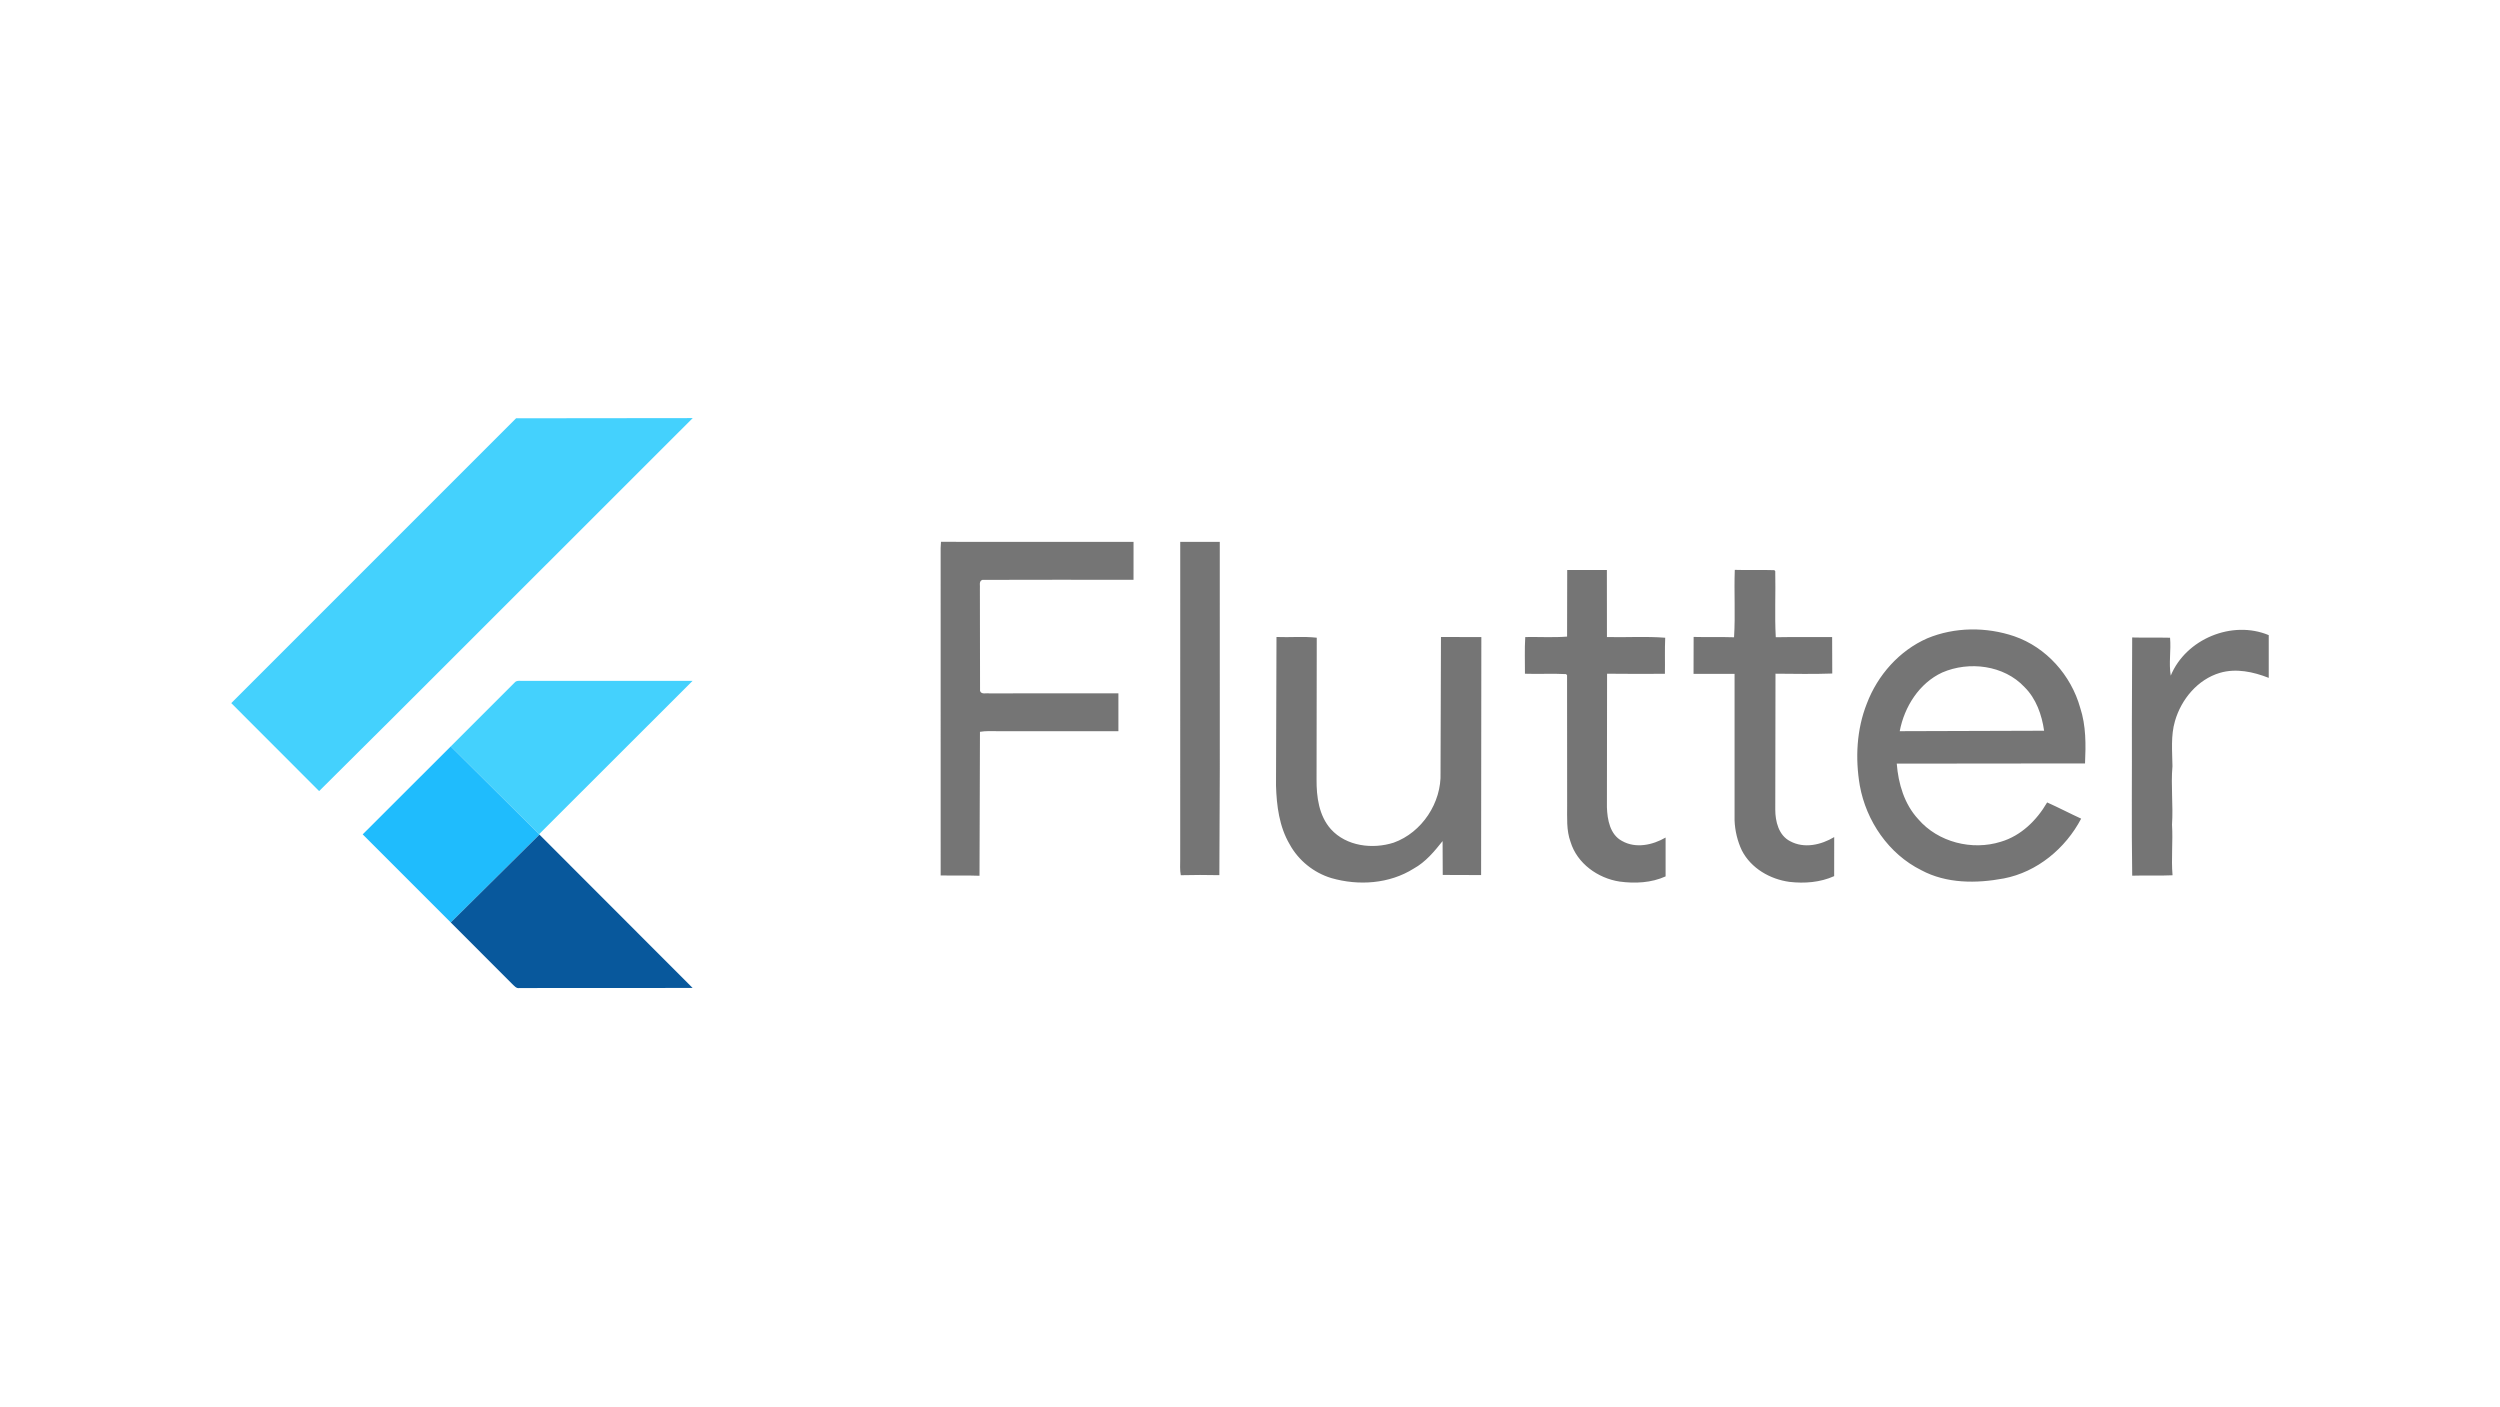
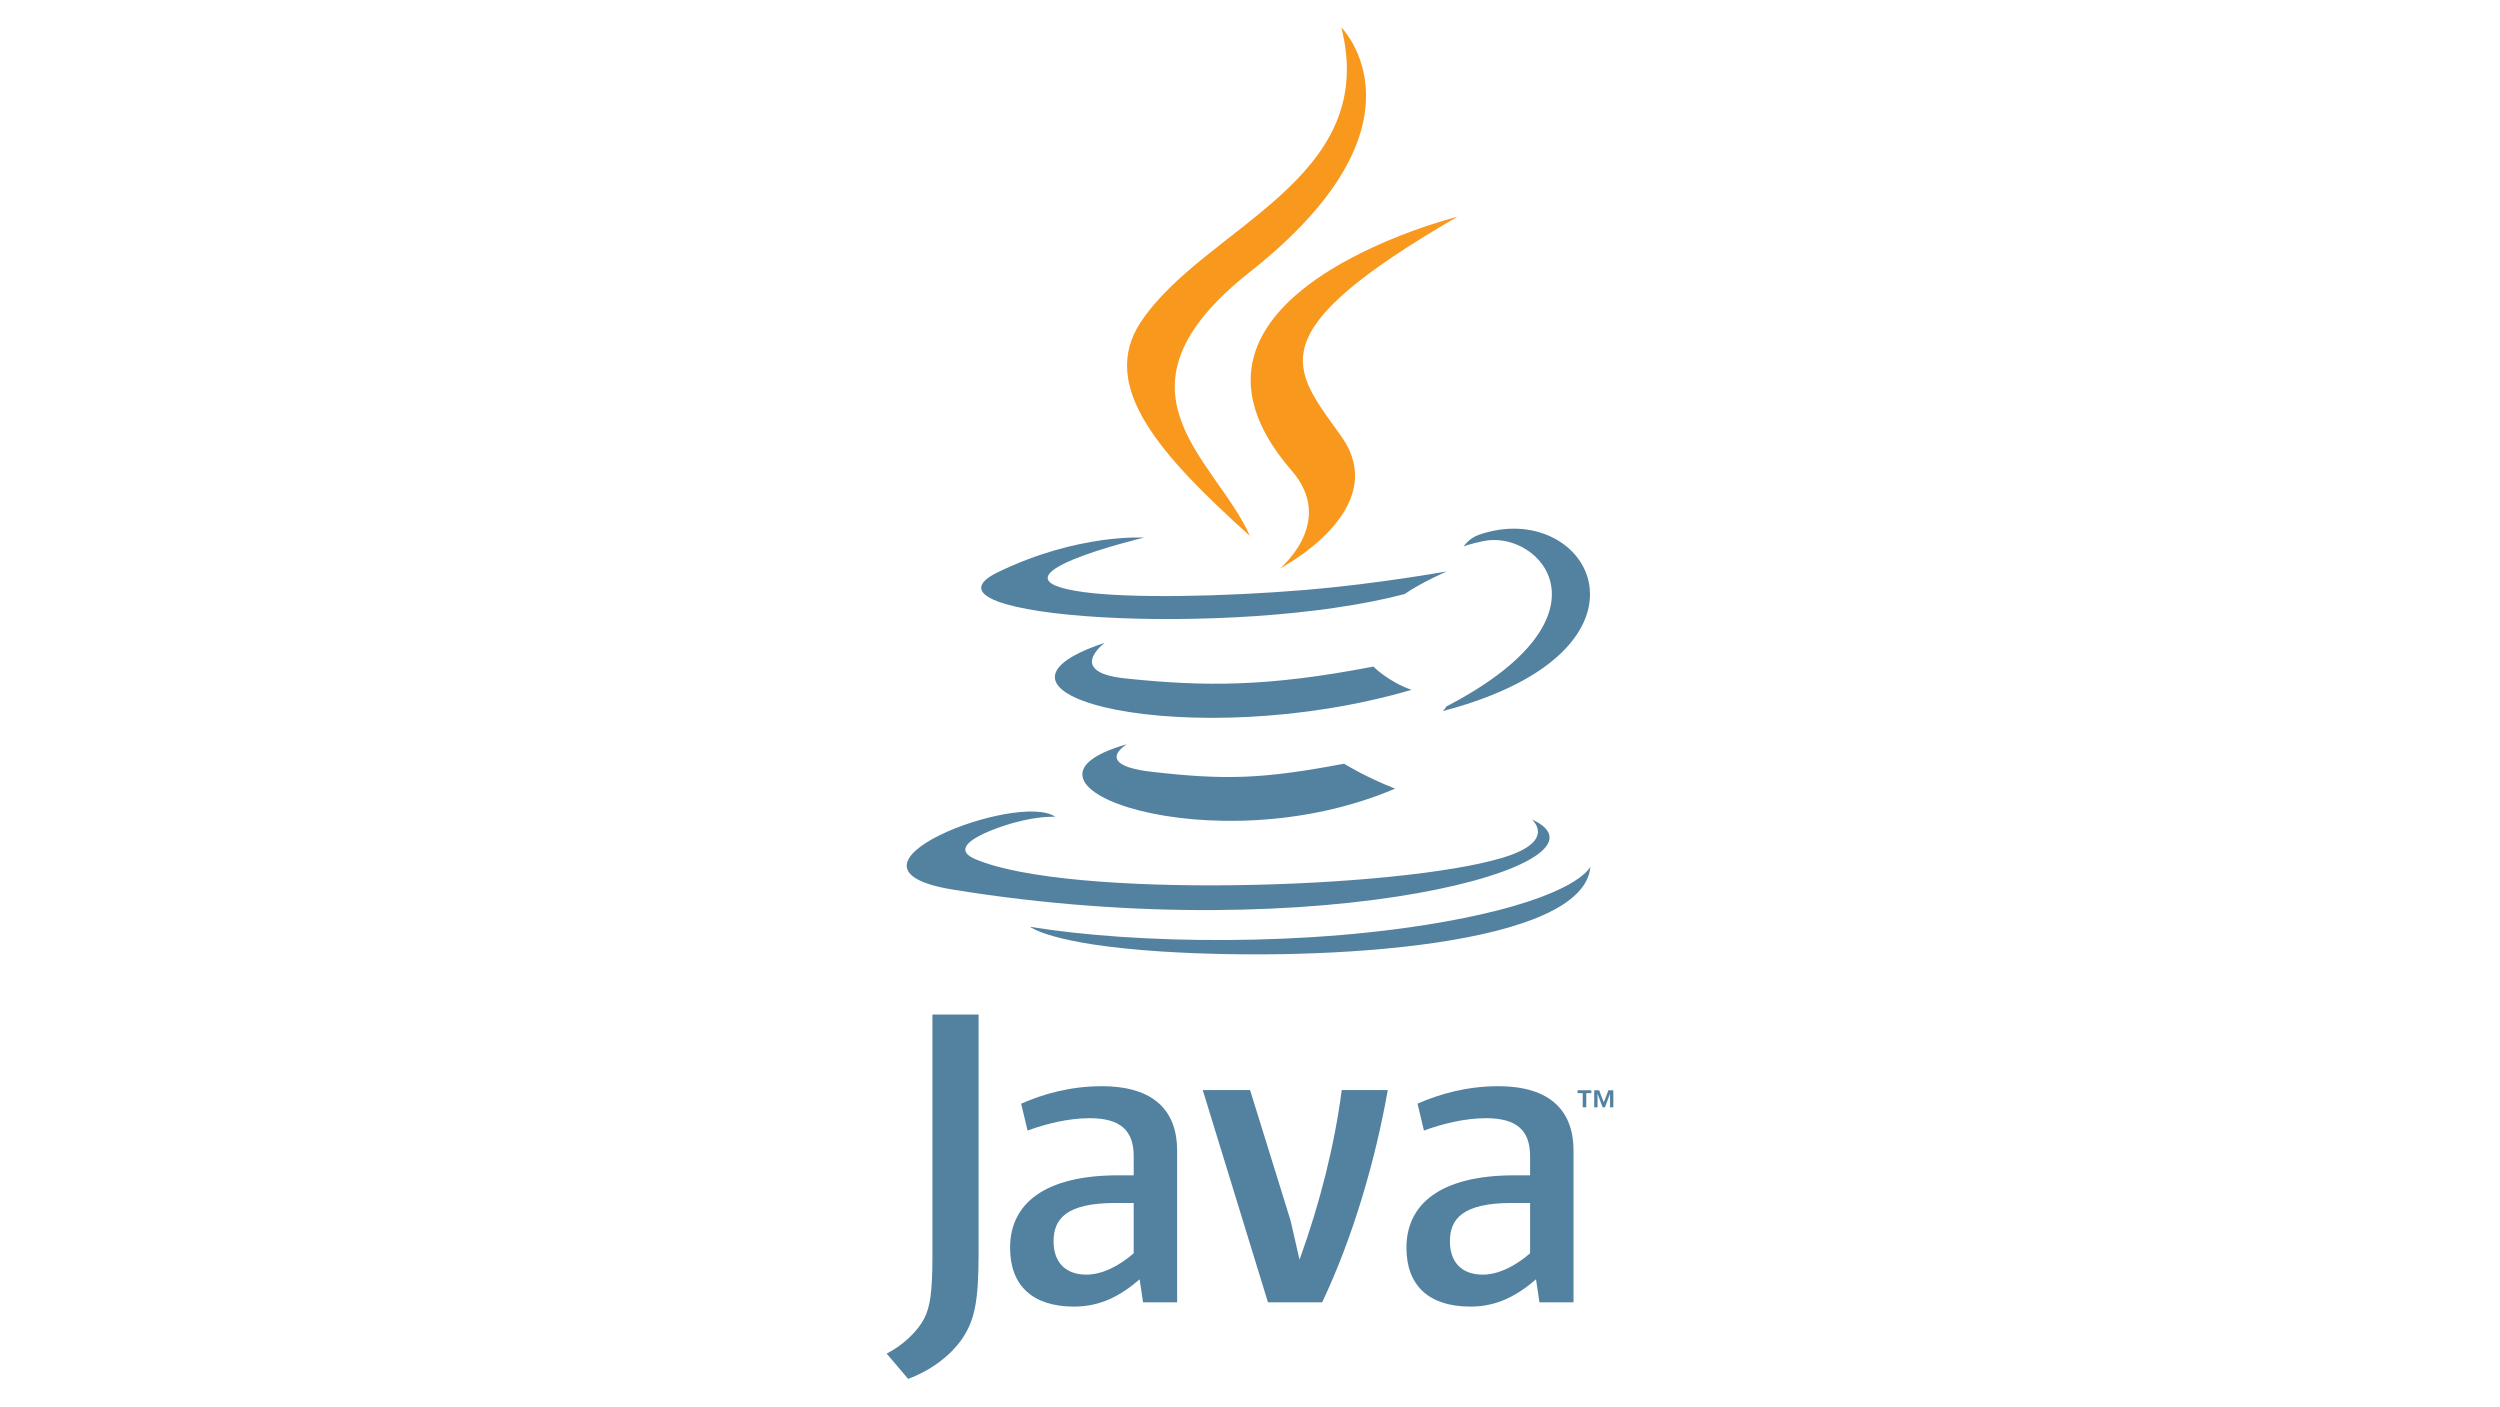
<svg xmlns="http://www.w3.org/2000/svg" width="1280" height="720" viewBox="0 0 338.667 190.5" version="1.1" id="svg5" xml:space="preserve">
  <defs id="defs2">
    <clipPath clipPathUnits="userSpaceOnUse" id="clipPath3444">
      <path d="M 11.52,162 C 11.52,81.677 135.307,16.561 288,16.561 l 0,0 c 152.693,0 276.481,65.116 276.481,145.439 l 0,0 c 0,80.322 -123.788,145.439 -276.481,145.439 l 0,0 C 135.307,307.439 11.52,242.322 11.52,162" id="path3446" />
    </clipPath>
    <radialGradient cx="0" cy="0" fx="0" fy="0" gradientTransform="matrix(363.0579,0,0,-363.0579,177.52,256.3071)" gradientUnits="userSpaceOnUse" id="radialGradient3452" r="1" spreadMethod="pad">
      <stop id="stop3454" offset="0" style="stop-opacity:1;stop-color:#aeb2d5" />
      <stop id="stop3456" offset="0.3" style="stop-opacity:1;stop-color:#aeb2d5" />
      <stop id="stop3458" offset="0.75" style="stop-opacity:1;stop-color:#484c89" />
      <stop id="stop3460" offset="1" style="stop-opacity:1;stop-color:#484c89" />
    </radialGradient>
    <clipPath clipPathUnits="userSpaceOnUse" id="clipPath3468">
      <path d="M 0,324 576,324 576,0 0,0 0,324 Z" id="path3470" />
    </clipPath>
    <clipPath clipPathUnits="userSpaceOnUse" id="clipPath3480">
      <path d="M 0,324 576,324 576,0 0,0 0,324 Z" id="path3482" />
    </clipPath>
    <filter style="color-interpolation-filters:sRGB;" id="filter311" x="-0.017" y="-0.095" width="1.034" height="1.189">
      <feMorphology result="result1" in="SourceAlpha" operator="dilate" radius="2" id="feMorphology299" />
      <feGaussianBlur stdDeviation="1.5" in="result1" result="result0" id="feGaussianBlur301" />
      <feDiffuseLighting surfaceScale="0" id="feDiffuseLighting305" lighting-color="rgb(0,0,0)">
        <feDistantLight elevation="45" azimuth="225" id="feDistantLight303" />
      </feDiffuseLighting>
      <feComposite in2="result0" operator="in" result="result91" id="feComposite307" />
      <feComposite in="SourceGraphic" in2="result91" id="feComposite309" />
    </filter>
    <clipPath id="a">
      <path d="M239.03 226.605l-42.13 24.317c-1.578.91-2.546 2.59-2.546 4.406v48.668c0 1.817.968 3.496 2.546 4.406l42.133 24.336c1.575.907 3.517.907 5.09 0l42.126-24.336c1.57-.91 2.54-2.59 2.54-4.406v-48.668c0-1.816-.97-3.496-2.55-4.406l-42.12-24.317c-.79-.453-1.67-.68-2.55-.68-.88 0-1.76.227-2.55.68" id="path884" />
    </clipPath>
    <linearGradient id="b" x1="-.348" x2="1.251" gradientTransform="matrix(-38.06491,77.65213,-77.65213,-38.06491,258.7233,244.6294)" gradientUnits="userSpaceOnUse">
      <stop offset=".3" stop-color="#3E863D" id="stop887" />
      <stop offset=".5" stop-color="#55934F" id="stop889" />
      <stop offset=".8" stop-color="#5AAD45" id="stop891" />
    </linearGradient>
    <clipPath id="c">
      <path d="M195.398 307.086c.403.523.907.976 1.5 1.316l36.14 20.875 6.02 3.46c.9.52 1.926.74 2.934.665.336-.027.672-.09 1-.183l44.434-81.36c-.34-.37-.738-.68-1.184-.94l-27.586-15.93-14.582-8.39c-.414-.24-.863-.41-1.32-.53zm0 0" id="path894" />
    </clipPath>
    <linearGradient id="d" x1="-.456" x2=".582" gradientTransform="matrix(106.8057,-78.91673,78.91673,106.8057,235.1882,285.3948)" gradientUnits="userSpaceOnUse">
      <stop offset=".57" stop-color="#3E863D" id="stop897" />
      <stop offset=".72" stop-color="#619857" id="stop899" />
      <stop offset="1" stop-color="#76AC64" id="stop901" />
    </linearGradient>
    <clipPath id="e">
      <path d="M241.066 225.953c-.707.07-1.398.29-2.035.652l-42.01 24.247 45.3 82.51c.63-.09 1.25-.3 1.81-.624l42.13-24.336c1.3-.754 2.19-2.03 2.46-3.476l-46.18-78.89c-.34-.067-.68-.102-1.03-.102-.14 0-.28.007-.42.02" id="path904" />
    </clipPath>
    <linearGradient id="f" x1=".043" x2=".984" gradientTransform="matrix(97.417,0,0,97.417,192.862,279.652)" gradientUnits="userSpaceOnUse">
      <stop offset=".16" stop-color="#6BBF47" id="stop907" />
      <stop offset=".38" stop-color="#79B461" id="stop909" />
      <stop offset=".47" stop-color="#75AC64" id="stop911" />
      <stop offset=".7" stop-color="#659E5A" id="stop913" />
      <stop offset=".9" stop-color="#3E863D" id="stop915" />
    </linearGradient>
  </defs>
  <g id="layer1">
-     <g id="g1864" transform="matrix(0.2929901,0,0,0.2929901,29.98285,55.46597)">
-       <path d="M 136.28,4.09 217.95,4 80.93,140.95 45.22,176.46 4.59,135.78 Z m -0.76,122.28 c 1.06,-1.4 3.01,-0.71 4.49,-0.89 l 77.87,0.02 -70.97,70.9 -40.84,-40.59 z" fill="#44d1fd" id="path1846" />
-       <path opacity="0.54" d="m 332.74,61.21 89.03,0.03 -0.01,17.53 c -23.29,0 -46.59,-0.07 -69.89,0.03 -1.78,0.59 -0.94,2.82 -1.14,4.19 l 0.07,47.15 c 0.59,1.77 2.83,0.92 4.21,1.14 l 59.76,-0.03 v 17.51 c -18.58,-0.01 -37.15,-0.01 -55.73,0 -2.76,-0.01 -5.55,-0.18 -8.28,0.29 l -0.21,66.56 c -5.99,-0.24 -11.97,-0.02 -17.96,-0.15 L 332.58,64.04 Z m 110.62,0.03 h 18.28 l 0.01,104.76 -0.2,49.33 c -5.95,-0.11 -11.9,-0.14 -17.84,0.02 -0.46,-2.44 -0.27,-4.92 -0.27,-7.38 z m 178.92,12.99 18.34,0.01 0.03,31 c 8.97,0.22 17.99,-0.4 26.94,0.31 -0.25,5.56 -0.04,11.12 -0.14,16.68 -8.92,0.02 -17.83,0.09 -26.74,-0.04 l -0.07,61.74 c 0.19,5.72 1.41,12.63 6.97,15.58 6.35,3.61 14.15,1.91 20.16,-1.57 v 17.96 c -6.62,3 -14.17,3.36 -21.28,2.39 -10.02,-1.53 -19.62,-8.36 -22.65,-18.29 -2.01,-5.44 -1.55,-11.31 -1.59,-16.99 l -0.04,-60.13 -0.45,-0.51 c -6.33,-0.34 -12.68,0.05 -19.02,-0.17 0.04,-5.66 -0.22,-11.32 0.14,-16.97 6.44,-0.11 12.91,0.29 19.34,-0.2 z m 77.48,-0.06 c 6.1,0.21 12.2,-0.07 18.29,0.14 l 0.42,0.46 c 0.23,10.18 -0.31,20.39 0.24,30.55 8.69,-0.16 17.38,-0.03 26.06,-0.08 l 0.06,16.86 c -8.74,0.33 -17.51,0.13 -26.25,0.08 l -0.1,62.81 c -0.01,5.47 1.57,11.94 6.86,14.63 6.49,3.54 14.36,1.72 20.39,-1.9 l -0.02,18.06 c -6.43,2.9 -13.68,3.46 -20.62,2.66 -9.01,-1.2 -17.83,-6.29 -22.06,-14.54 -2.04,-4.32 -3.18,-9.1 -3.37,-13.87 v -67.78 c -6.33,-0.01 -12.65,0.02 -18.97,0 l 0.04,-17.07 c 6.23,0.17 12.46,-0.05 18.69,0.16 0.66,-10.36 -0.05,-20.79 0.34,-31.17 z m 89.02,31.65 c 12.66,-5.25 27.27,-5.35 40.2,-0.95 14.81,5.11 26.27,18.03 30.47,33.02 2.75,8.31 2.64,17.14 2.25,25.78 l -87.05,0.09 c 0.72,9.27 3.49,18.72 9.93,25.68 9.15,10.67 24.9,14.63 38.2,10.44 9.33,-2.75 16.61,-9.93 21.4,-18.18 5.3,2.37 10.45,5.07 15.73,7.5 -7.22,13.76 -20.35,24.69 -35.78,27.65 -12.67,2.37 -26.53,2.43 -38.15,-3.83 -15.08,-7.49 -25.46,-22.74 -28.42,-39.14 -2.15,-12.6 -1.48,-25.93 3.26,-37.89 4.97,-13.13 15.02,-24.5 27.96,-30.17 m 6.89,15.81 c -10.65,4.92 -17.51,15.85 -19.65,27.13 l 66.76,-0.21 c -1.06,-7.37 -3.68,-14.86 -9.08,-20.19 -9.46,-10.14 -25.63,-12.12 -38.03,-6.73 z m 105.66,1.45 c 6.97,-16.93 28.38,-25.82 45.31,-18.73 v 19.76 c -7.11,-2.8 -15.08,-4.53 -22.59,-2.32 -10.26,3.05 -17.85,12.2 -20.76,22.27 -2,6.8 -1.25,13.9 -1.17,20.87 -0.78,9.02 0.39,18.05 -0.2,27.07 0.48,7.79 -0.42,15.58 0.24,23.38 -6.22,0.3 -12.44,-0.02 -18.65,0.19 -0.36,-23.51 -0.05,-47.03 -0.15,-70.55 l 0.14,-39.59 c 5.83,0.16 11.67,-0.02 17.51,0.12 0.53,5.84 -0.65,11.71 0.32,17.53 z M 487.86,105.21 c 6.2,0.26 12.45,-0.37 18.62,0.33 l -0.09,65.54 c -0.06,8.01 1.08,16.76 6.62,22.98 7.15,7.92 19.26,9.37 29.04,6.24 13.07,-4.68 22.19,-18.52 21.66,-32.36 l 0.2,-62.73 18.67,0.04 -0.11,110.05 c -5.92,-0.1 -11.83,0 -17.74,-0.07 l -0.07,-15.66 c -3.83,4.81 -7.85,9.68 -13.34,12.71 -11.24,7.09 -25.5,8.03 -38.09,4.4 -8.12,-2.45 -15.19,-8.14 -19.26,-15.58 -4.83,-8.18 -6.05,-17.85 -6.33,-27.17 z" id="path1848" />
-       <path fill="#1fbcfd" d="m 65.36,196.47 40.71,-40.66 40.84,40.59 0.17,0.18 -41,40.62 z" id="path1850" />
-       <path fill="#08589c" d="m 106.08,237.2 41,-40.62 70.83,70.9 c -26.68,0.06 -53.35,-0.02 -80.02,0.04 -1.52,0.34 -2.46,-1.05 -3.43,-1.91 z" id="path1852" />
+     <g id="g251" transform="matrix(0.3384734,0,0,0.3384734,117.9053,2.219918)">
+       <path style="fill:#5382a1" d="m 285.104,430.945 h -2.038 v -1.14 h 5.486 v 1.14 h -2.024 v 5.688 h -1.424 z m 10.942,0.297 h -0.032 l -2.019,5.392 h -0.924 l -2.006,-5.392 h -0.025 v 5.392 h -1.342 v -6.828 h 1.975 l 1.86,4.835 1.854,-4.835 h 1.968 v 6.828 h -1.31 v -5.392 z" id="path207" />
+       <path style="fill:#5382a1" d="m 102.681,291.324 c 0,0 -14.178,8.245 10.09,11.035 29.4,3.354 44.426,2.873 76.825,-3.259 0,0 8.518,5.341 20.414,9.967 -72.63,31.128 -164.376,-1.803 -107.329,-17.743" id="path209" />
+       <path style="fill:#5382a1" d="m 93.806,250.704 c 0,0 -15.902,11.771 8.384,14.283 31.406,3.24 56.208,3.505 99.125,-4.759 0,0 5.936,6.018 15.27,9.309 -87.814,25.678 -185.623,2.025 -122.779,-18.833" id="path211" />
+       <path style="fill:#f8981d" d="m 168.625,181.799 c 17.896,20.604 -4.702,39.145 -4.702,39.145 0,0 45.441,-23.458 24.572,-52.833 -19.491,-27.394 -34.438,-41.005 46.479,-87.934 0,0 -127.013,31.722 -66.349,101.622" id="path213" />
+       <path style="fill:#5382a1" d="m 264.684,321.369 c 0,0 10.492,8.645 -11.555,15.333 -41.923,12.7 -174.488,16.535 -211.314,0.506 -13.238,-5.759 11.587,-13.751 19.396,-15.428 8.144,-1.766 12.798,-1.437 12.798,-1.437 -14.722,-10.371 -95.157,20.364 -40.857,29.166 148.084,24.015 269.943,-10.814 231.532,-28.14" id="path215" />
+       <path style="fill:#5382a1" d="m 109.499,208.617 c 0,0 -67.431,16.016 -23.879,21.832 18.389,2.462 55.047,1.905 89.193,-0.956 27.906,-2.354 55.927,-7.359 55.927,-7.359 0,0 -9.84,4.214 -16.959,9.075 -68.475,18.009 -200.756,9.631 -162.674,-8.79 32.206,-15.568 58.392,-13.802 58.392,-13.802" id="path217" />
+       <path style="fill:#5382a1" d="m 230.462,276.231 c 69.608,-36.171 37.424,-70.931 14.96,-66.248 -5.506,1.146 -7.961,2.139 -7.961,2.139 0,0 2.044,-3.202 5.948,-4.588 44.441,-15.624 78.619,46.081 -14.346,70.52 0,0.001 1.077,-0.962 1.399,-1.823" id="path219" />
+       <path style="fill:#f8981d" d="m 188.495,4.399 c 0,0 38.55,38.563 -36.563,97.862 -60.233,47.568 -13.735,74.69 -0.025,105.678 C 116.748,176.217 90.946,148.292 108.256,122.302 133.663,84.151 204.049,65.654 188.495,4.399" id="path221" />
+       <path style="fill:#5382a1" d="m 116.339,374.246 c 66.815,4.277 169.417,-2.373 171.847,-33.988 0,0 -4.671,11.985 -55.219,21.503 -57.028,10.732 -127.364,9.479 -169.081,2.601 10e-4,-0.001 8.54,7.068 52.453,9.884" id="path223" />
+       <path style="fill:#5382a1" d="m 105.389,495.048 c -6.303,5.467 -12.96,8.536 -18.934,8.536 -8.527,0 -13.134,-5.113 -13.134,-13.314 0,-8.871 4.936,-15.357 24.739,-15.357 h 7.328 v 20.135 m 17.393,19.623 v -60.742 c 0,-15.517 -8.85,-25.756 -30.188,-25.756 -12.457,0 -23.369,3.076 -32.238,6.999 l 2.56,10.752 c 6.983,-2.563 16.022,-4.949 24.894,-4.949 12.292,0 17.58,4.949 17.58,15.181 v 7.677 h -6.135 c -29.865,0 -43.337,11.593 -43.337,28.994 0,15.017 8.878,23.553 25.594,23.553 10.745,0 18.766,-4.436 26.264,-10.928 l 1.361,9.22 h 13.645 z" id="path225" />
+       <path style="fill:#5382a1" d="m 180.825,514.671 h -21.692 l -26.106,-84.96 h 18.943 l 16.199,52.2 3.601,15.699 c 8.195,-22.698 13.991,-45.726 16.89,-67.899 h 18.427 c -4.937,27.977 -13.821,58.685 -26.262,84.96" id="path227" />
+       <path style="fill:#5382a1" d="m 264.038,495.048 c -6.315,5.467 -12.984,8.536 -18.958,8.536 -8.512,0 -13.131,-5.113 -13.131,-13.314 0,-8.871 4.948,-15.357 24.749,-15.357 h 7.34 v 20.135 m 17.39,19.623 v -60.742 c 0,-15.517 -8.872,-25.756 -30.185,-25.756 -12.466,0 -23.382,3.076 -32.247,6.999 l 2.556,10.752 c 6.986,-2.563 16.042,-4.949 24.907,-4.949 12.283,0 17.579,4.949 17.579,15.181 v 7.677 h -6.145 c -29.874,0 -43.34,11.593 -43.34,28.994 0,15.017 8.871,23.553 25.584,23.553 10.751,0 18.769,-4.436 26.28,-10.928 l 1.366,9.22 h 13.645 z" id="path229" />
+       <path style="fill:#5382a1" d="m 36.847,529.099 c -4.958,7.239 -12.966,12.966 -21.733,16.206 L 6.527,535.2 c 6.673,-3.424 12.396,-8.954 15.055,-14.105 2.3,-4.581 3.252,-10.485 3.252,-24.604 v -96.995 h 18.478 v 95.666 c -10e-4,18.876 -1.51,26.501 -6.465,33.937" id="path231" />
    </g>
  </g>
</svg>
